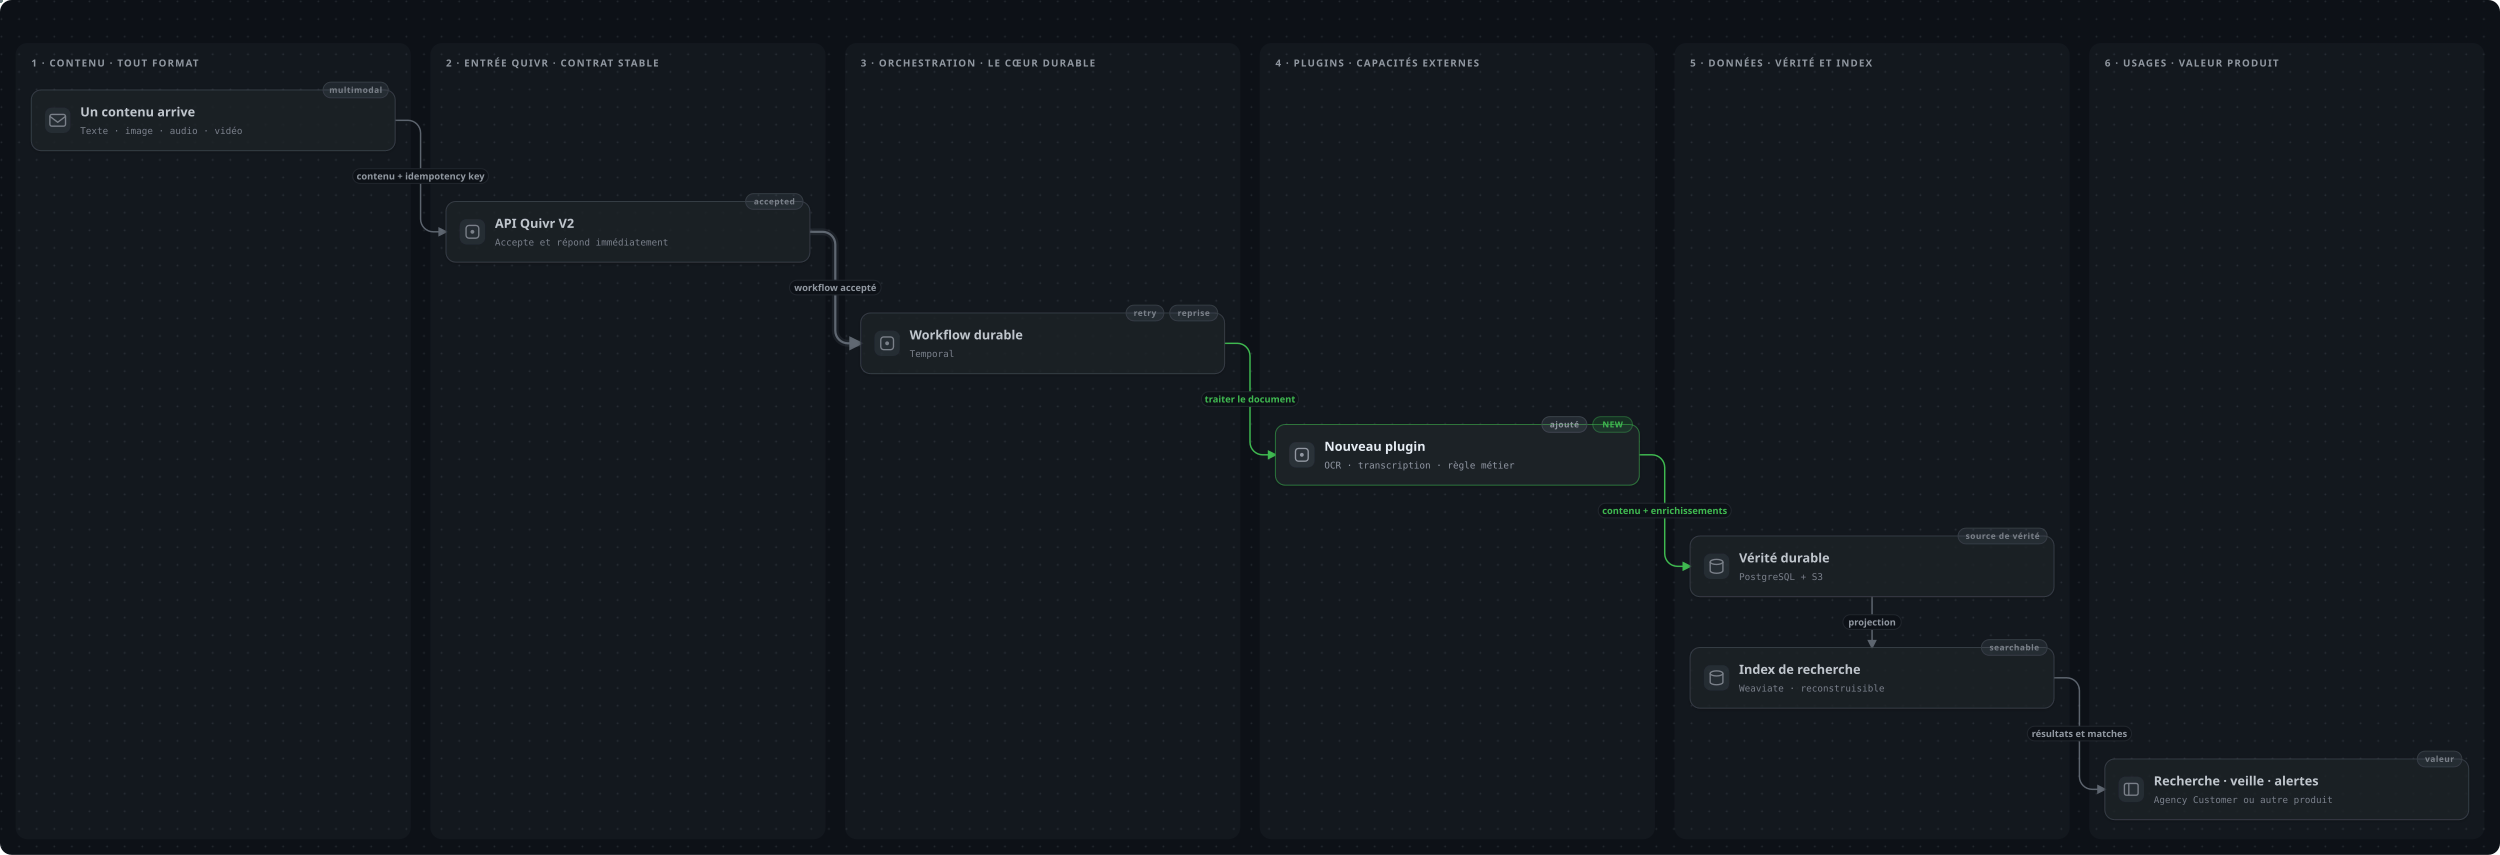
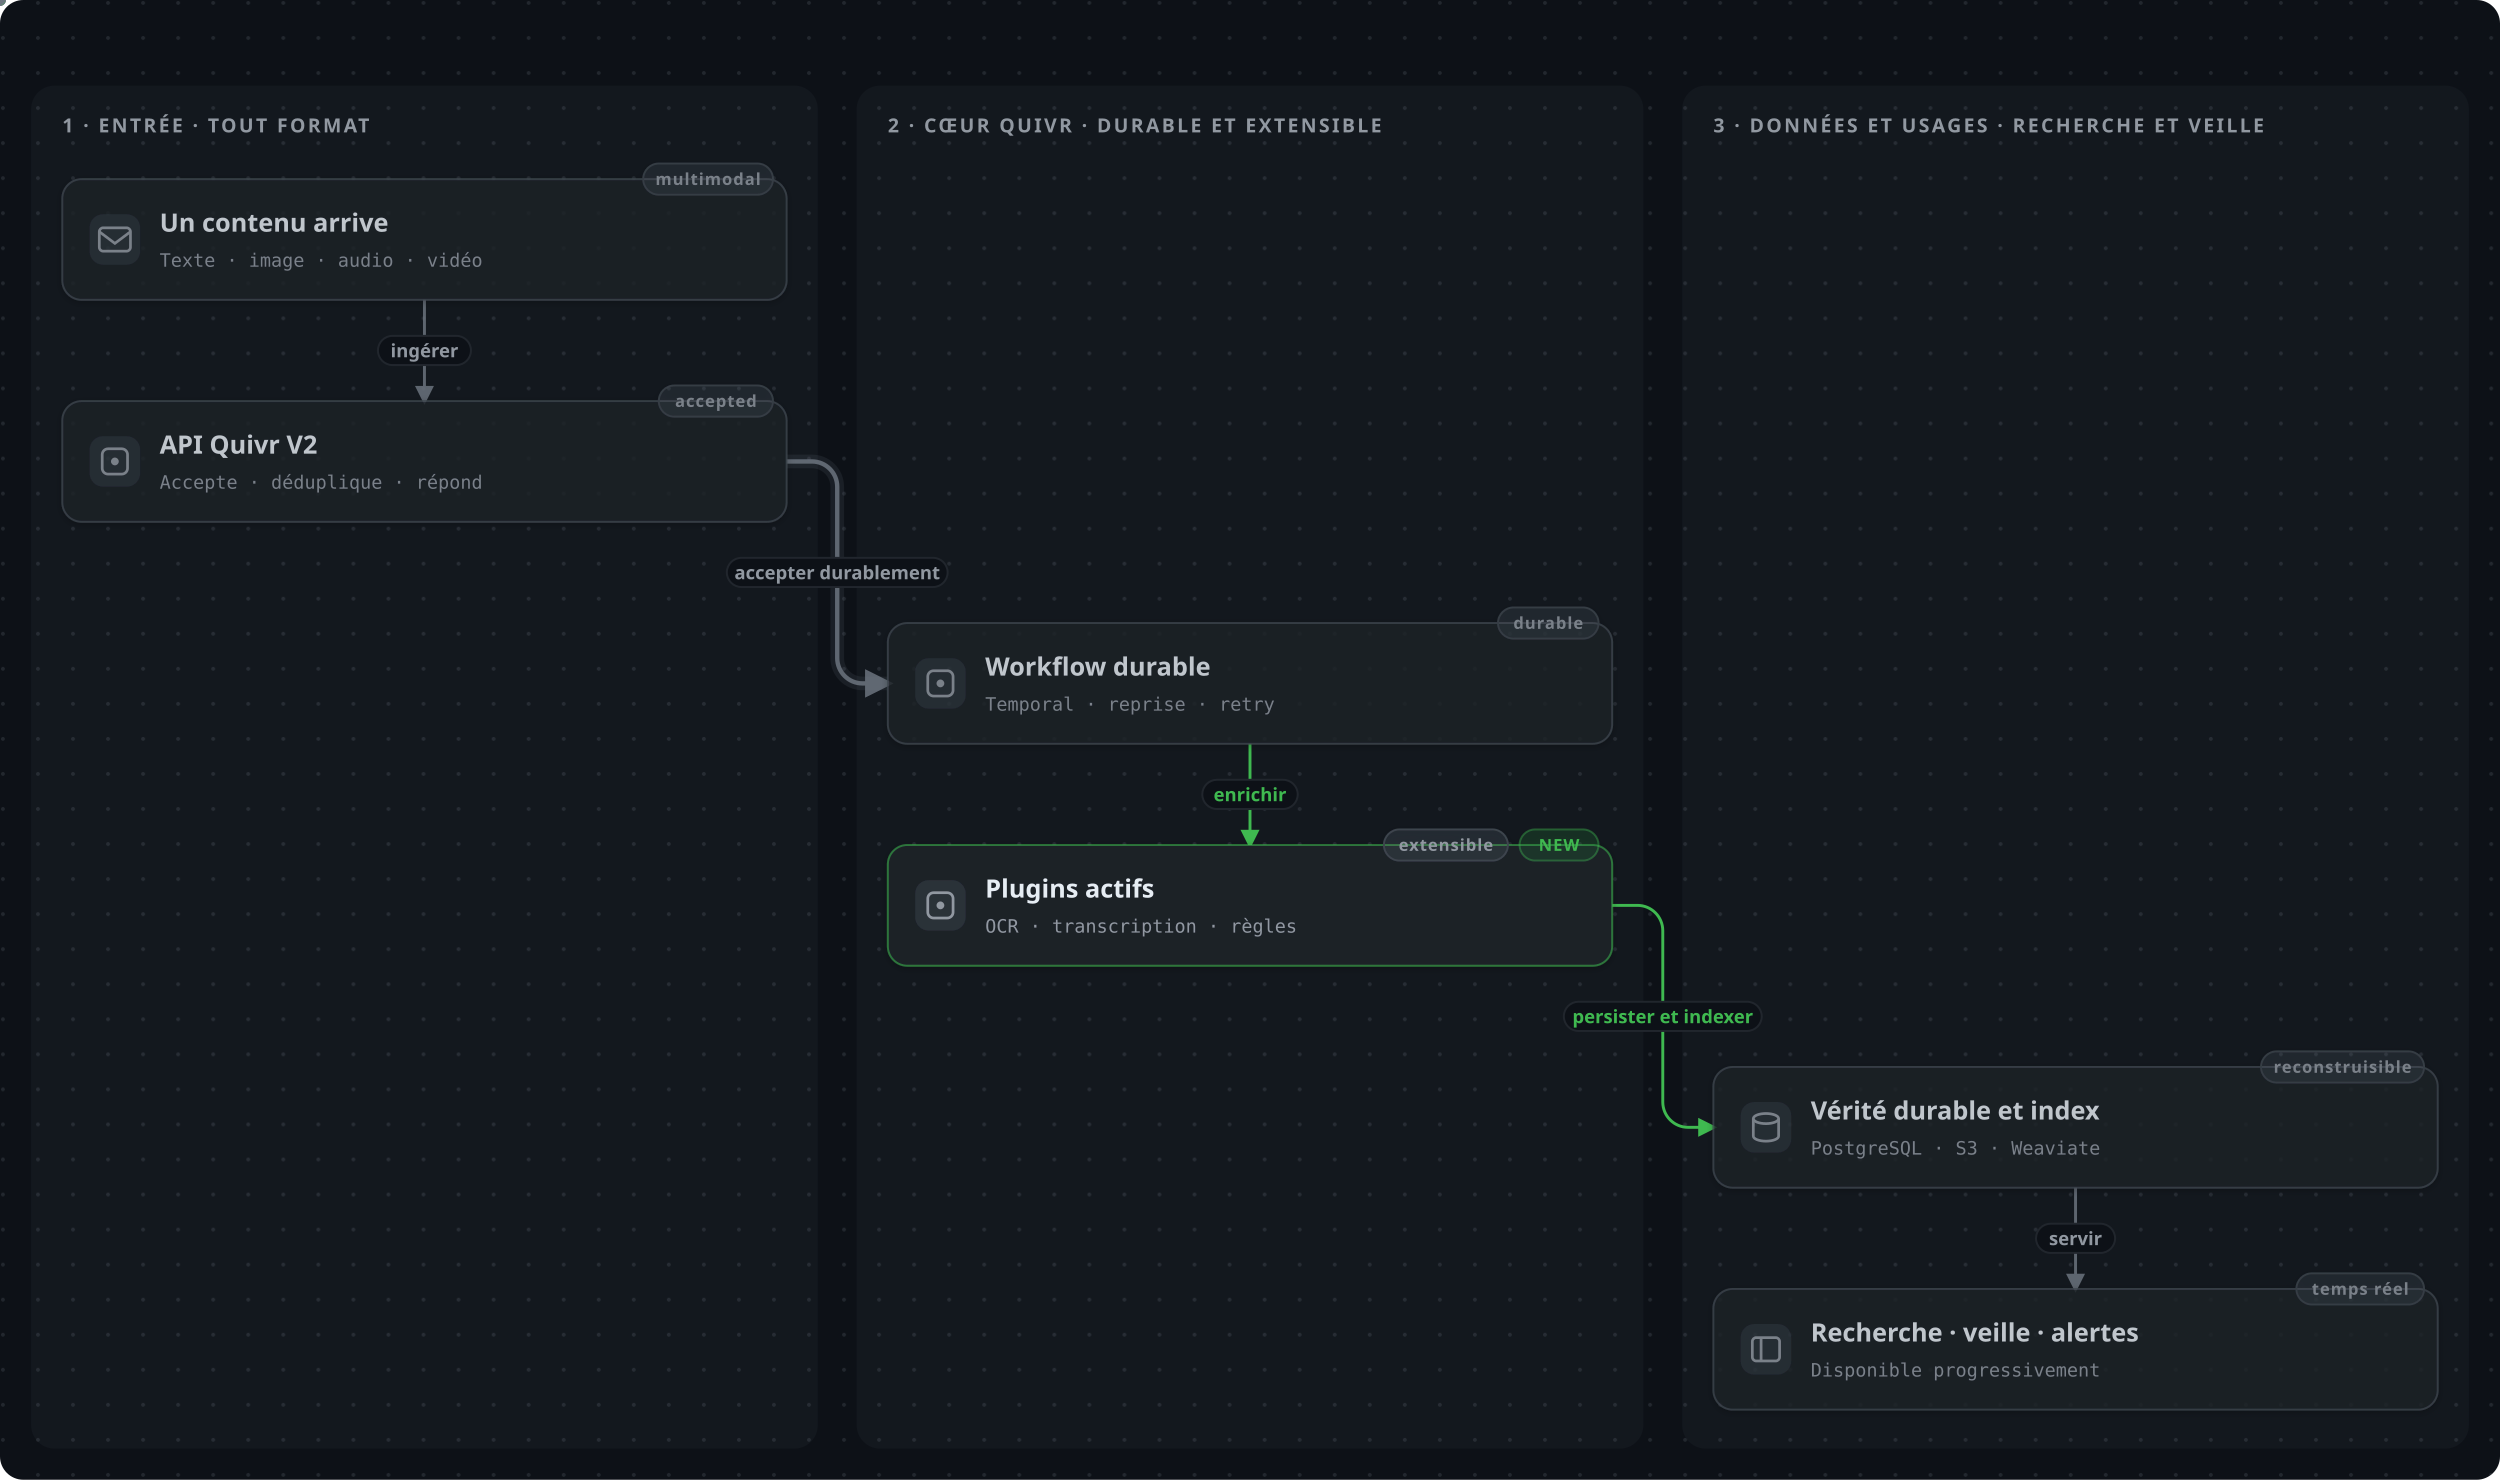
- <svg xmlns="http://www.w3.org/2000/svg" viewBox="0 0 2556 874" width="2556" height="874" role="img" aria-label="1 — Le parcours simple d’un contenu">
+ <svg xmlns="http://www.w3.org/2000/svg" viewBox="0 0 1284 760" width="1284" height="760" role="img" aria-label="Le parcours d’un contenu">
  <style>text{font-family:-apple-system, BlinkMacSystemFont, "Segoe UI", "Noto Sans", Helvetica, Arial, sans-serif}.lanebox{fill:rgba(110,118,129,.07)}.lanelabel{font-size:10px;font-weight:700;letter-spacing:.12em;fill:#9198a1}.card{fill:#1c2128;stroke:#3d444d;stroke-width:1}.card-added{stroke:#3fb950;stroke-opacity:.55}.card-modified{stroke:#d29922;stroke-opacity:.5}.ghost{opacity:.55}.ghost .card{stroke:#f85149;stroke-dasharray:4 3;stroke-opacity:.6}.context{opacity:.82}.ntitle{font-weight:600;fill:#e6edf3}.strike{text-decoration:line-through}.nsub{font-size:9.5px;fill:#9198a1;font-family:ui-monospace, SFMono-Regular, "SF Mono", Menlo, Consolas, monospace}.chip{fill:rgba(110,118,129,.18)}.glyph{fill:#9198a1}.glyph-stroke{stroke:#9198a1;stroke-width:1.4;fill:none}.bdg text{font-size:8.5px;font-weight:700;letter-spacing:.06em}.bdg rect{stroke-width:1}.bdg-added rect{fill:rgba(46,160,67,.15);stroke:rgba(63,185,80,.4)}.bdg-added text{fill:#3fb950}.bdg-modified rect{fill:rgba(187,128,9,.15);stroke:rgba(210,153,34,.4)}.bdg-modified text{fill:#d29922}.bdg-removed rect{fill:rgba(248,81,73,.12);stroke:rgba(248,81,73,.4)}.bdg-removed text{fill:#f85149}.bdg-neutral rect{fill:rgba(110,118,129,.18);stroke:#3d444d}.bdg-neutral text{fill:#9198a1}.edge{fill:none;stroke-width:1.5}.edge-added{stroke:#3fb950}.edge-modified{stroke:#d29922}.edge-removed{stroke:#f85149;stroke-dasharray:5 4;opacity:.7}.edge-neutral{stroke:#6e7681}.hero{stroke-width:2.25}.faded{opacity:.45}.glow{fill:none;stroke-width:7;opacity:.14}.msg-self{font-size:11px;fill:#e6edf3}.lpill{fill:#0d1117;stroke:#21262d;stroke-width:1}.ltext{font-size:9.5px;font-weight:600;fill:#9198a1}.ltext-added{fill:#3fb950}.ltext-modified{fill:#d29922}.ltext-removed{fill:#f85149}.cardsh{filter:drop-shadow(0 1px 2px rgba(0,0,0,.28))}.lifeline{stroke:#30363d;stroke-width:1;stroke-dasharray:3 4}.actbar{fill:rgba(46,160,67,.15);stroke:rgba(63,185,80,.4)}.msg{fill:none;stroke-width:1.5}.msg-return{stroke-dasharray:4 3;opacity:.8}.msg-strong{stroke-width:2.25}</style>
  <defs>
    <pattern id="dots" width="18" height="18" patternUnits="userSpaceOnUse">
      <circle cx="1.5" cy="1.5" r="1" fill="rgba(110,118,129,.22)" />
    </pattern>
    <marker id="mk-added" viewBox="0 0 10 10" refX="8" refY="5" markerWidth="6.5" markerHeight="6.5" orient="auto-start-reverse">
      <path d="M0,0 L10,5 L0,10 z" fill="#3fb950" />
    </marker>
    <marker id="mko-added" viewBox="0 0 10 10" refX="10" refY="5" markerWidth="6.5" markerHeight="6.5" orient="auto-start-reverse">
      <path d="M2,1 L10,5 L2,9" fill="none" stroke="#3fb950" stroke-width="1.6" stroke-linecap="round" stroke-linejoin="round" />
    </marker>
    <marker id="mk-modified" viewBox="0 0 10 10" refX="8" refY="5" markerWidth="6.5" markerHeight="6.5" orient="auto-start-reverse">
      <path d="M0,0 L10,5 L0,10 z" fill="#d29922" />
    </marker>
    <marker id="mko-modified" viewBox="0 0 10 10" refX="10" refY="5" markerWidth="6.5" markerHeight="6.5" orient="auto-start-reverse">
      <path d="M2,1 L10,5 L2,9" fill="none" stroke="#d29922" stroke-width="1.6" stroke-linecap="round" stroke-linejoin="round" />
    </marker>
    <marker id="mk-removed" viewBox="0 0 10 10" refX="8" refY="5" markerWidth="6.5" markerHeight="6.5" orient="auto-start-reverse">
      <path d="M0,0 L10,5 L0,10 z" fill="#f85149" />
    </marker>
    <marker id="mko-removed" viewBox="0 0 10 10" refX="10" refY="5" markerWidth="6.5" markerHeight="6.5" orient="auto-start-reverse">
      <path d="M2,1 L10,5 L2,9" fill="none" stroke="#f85149" stroke-width="1.6" stroke-linecap="round" stroke-linejoin="round" />
    </marker>
    <marker id="mk-neutral" viewBox="0 0 10 10" refX="8" refY="5" markerWidth="6.5" markerHeight="6.5" orient="auto-start-reverse">
      <path d="M0,0 L10,5 L0,10 z" fill="#6e7681" />
    </marker>
    <marker id="mko-neutral" viewBox="0 0 10 10" refX="10" refY="5" markerWidth="6.5" markerHeight="6.5" orient="auto-start-reverse">
      <path d="M2,1 L10,5 L2,9" fill="none" stroke="#6e7681" stroke-width="1.6" stroke-linecap="round" stroke-linejoin="round" />
    </marker>
  </defs>
-   <rect x="0" y="0" width="2556" height="874" rx="12" fill="#0d1117" />
-   <rect x="0" y="0" width="2556" height="874" rx="12" fill="url(#dots)" />
+   <rect x="0" y="0" width="1284" height="760" rx="12" fill="#0d1117" />
+   <rect x="0" y="0" width="1284" height="760" rx="12" fill="url(#dots)" />
  <g>
-     <rect class="lanebox" x="16" y="44" width="404" height="814" rx="12" />
-     <text class="lanelabel" x="32" y="68">1 · CONTENU · TOUT FORMAT</text>
-     <rect class="lanebox" x="440" y="44" width="404" height="814" rx="12" />
-     <text class="lanelabel" x="456" y="68">2 · ENTRÉE QUIVR · CONTRAT STABLE</text>
-     <rect class="lanebox" x="864" y="44" width="404" height="814" rx="12" />
-     <text class="lanelabel" x="880" y="68">3 · ORCHESTRATION · LE CŒUR DURABLE</text>
-     <rect class="lanebox" x="1288" y="44" width="404" height="814" rx="12" />
-     <text class="lanelabel" x="1304" y="68">4 · PLUGINS · CAPACITÉS EXTERNES</text>
-     <rect class="lanebox" x="1712" y="44" width="404" height="814" rx="12" />
-     <text class="lanelabel" x="1728" y="68">5 · DONNÉES · VÉRITÉ ET INDEX</text>
-     <rect class="lanebox" x="2136" y="44" width="404" height="814" rx="12" />
-     <text class="lanelabel" x="2152" y="68">6 · USAGES · VALEUR PRODUIT</text>
+     <rect class="lanebox" x="16" y="44" width="404" height="700" rx="12" />
+     <text class="lanelabel" x="32" y="68">1 · ENTRÉE · TOUT FORMAT</text>
+     <rect class="lanebox" x="440" y="44" width="404" height="700" rx="12" />
+     <text class="lanelabel" x="456" y="68">2 · CŒUR QUIVR · DURABLE ET EXTENSIBLE</text>
+     <rect class="lanebox" x="864" y="44" width="404" height="700" rx="12" />
+     <text class="lanelabel" x="880" y="68">3 · DONNÉES ET USAGES · RECHERCHE ET VEILLE</text>
  </g>
  <g>
-     <path class="edge edge-neutral context" d="M404,123 L417,123 C424.18,123 430,128.82 430,136 L430,224 C430,231.18 435.82,237 443,237 L456,237" marker-end="url(#mk-neutral)" />
+     <path class="edge edge-neutral context" d="M218,154 L218,206" marker-end="url(#mk-neutral)" />
    <circle r="2.6" fill="#6e7681">
-       <animateMotion dur="1.6s" repeatCount="indefinite" path="M404,123 L417,123 C424.18,123 430,128.82 430,136 L430,224 C430,231.18 435.82,237 443,237 L456,237" />
+       <animateMotion dur="1.6s" repeatCount="indefinite" path="M218,154 L218,206" />
    </circle>
-     <path class="glow" stroke="#6e7681" d="M828,237 L841,237 C848.18,237 854,242.82 854,250 L854,338 C854,345.18 859.82,351 867,351 L880,351" />
-     <path class="edge edge-neutral hero context" d="M828,237 L841,237 C848.18,237 854,242.82 854,250 L854,338 C854,345.18 859.82,351 867,351 L880,351" marker-end="url(#mk-neutral)" />
+     <path class="glow" stroke="#6e7681" d="M404,237 L417,237 C424.18,237 430,242.82 430,250 L430,338 C430,345.18 435.82,351 443,351 L456,351" />
+     <path class="edge edge-neutral hero context" d="M404,237 L417,237 C424.18,237 430,242.82 430,250 L430,338 C430,345.18 435.82,351 443,351 L456,351" marker-end="url(#mk-neutral)" />
    <circle r="3" fill="#6e7681">
-       <animateMotion dur="2.1s" repeatCount="indefinite" path="M828,237 L841,237 C848.18,237 854,242.82 854,250 L854,338 C854,345.18 859.82,351 867,351 L880,351" />
+       <animateMotion dur="2.1s" repeatCount="indefinite" path="M404,237 L417,237 C424.18,237 430,242.82 430,250 L430,338 C430,345.18 435.82,351 443,351 L456,351" />
    </circle>
    <circle r="3" fill="#6e7681">
-       <animateMotion dur="2.1s" begin="-1.4s" repeatCount="indefinite" path="M828,237 L841,237 C848.18,237 854,242.82 854,250 L854,338 C854,345.18 859.82,351 867,351 L880,351" />
+       <animateMotion dur="2.1s" begin="-1.4s" repeatCount="indefinite" path="M404,237 L417,237 C424.18,237 430,242.82 430,250 L430,338 C430,345.18 435.82,351 443,351 L456,351" />
    </circle>
    <circle r="3" fill="#6e7681">
-       <animateMotion dur="2.1s" begin="-0.7s" repeatCount="indefinite" path="M828,237 L841,237 C848.18,237 854,242.82 854,250 L854,338 C854,345.18 859.82,351 867,351 L880,351" />
+       <animateMotion dur="2.1s" begin="-0.7s" repeatCount="indefinite" path="M404,237 L417,237 C424.18,237 430,242.82 430,250 L430,338 C430,345.18 435.82,351 443,351 L456,351" />
    </circle>
-     <path class="edge edge-added" d="M1252,351 L1265,351 C1272.18,351 1278,356.82 1278,364 L1278,452 C1278,459.18 1283.82,465 1291,465 L1304,465" marker-end="url(#mk-added)" />
+     <path class="edge edge-added" d="M642,382 L642,434" marker-end="url(#mk-added)" />
    <circle r="2.6" fill="#3fb950">
-       <animateMotion dur="1.6s" repeatCount="indefinite" path="M1252,351 L1265,351 C1272.18,351 1278,356.82 1278,364 L1278,452 C1278,459.18 1283.82,465 1291,465 L1304,465" />
+       <animateMotion dur="1.6s" repeatCount="indefinite" path="M642,382 L642,434" />
    </circle>
-     <path class="edge edge-added" d="M1676,465 L1689,465 C1696.18,465 1702,470.82 1702,478 L1702,566 C1702,573.18 1707.82,579 1715,579 L1728,579" marker-end="url(#mk-added)" />
+     <path class="edge edge-added" d="M828,465 L841,465 C848.18,465 854,470.82 854,478 L854,566 C854,573.18 859.82,579 867,579 L880,579" marker-end="url(#mk-added)" />
    <circle r="2.6" fill="#3fb950">
-       <animateMotion dur="1.6s" repeatCount="indefinite" path="M1676,465 L1689,465 C1696.18,465 1702,470.82 1702,478 L1702,566 C1702,573.18 1707.82,579 1715,579 L1728,579" />
+       <animateMotion dur="1.6s" repeatCount="indefinite" path="M828,465 L841,465 C848.18,465 854,470.82 854,478 L854,566 C854,573.18 859.82,579 867,579 L880,579" />
    </circle>
-     <path class="edge edge-neutral context" d="M1914,610 L1914,662" marker-end="url(#mk-neutral)" />
+     <path class="edge edge-neutral context" d="M1066,610 L1066,662" marker-end="url(#mk-neutral)" />
    <circle r="2.6" fill="#6e7681">
-       <animateMotion dur="1.6s" repeatCount="indefinite" path="M1914,610 L1914,662" />
-     </circle>
-     <path class="edge edge-neutral context" d="M2100,693 L2113,693 C2120.18,693 2126,698.82 2126,706 L2126,794 C2126,801.18 2131.82,807 2139,807 L2152,807" marker-end="url(#mk-neutral)" />
-     <circle r="2.6" fill="#6e7681">
-       <animateMotion dur="1.6s" repeatCount="indefinite" path="M2100,693 L2113,693 C2120.18,693 2126,698.82 2126,706 L2126,794 C2126,801.18 2131.82,807 2139,807 L2152,807" />
+       <animateMotion dur="1.6s" repeatCount="indefinite" path="M1066,610 L1066,662" />
    </circle>
  </g>
  <g>
    <g class="cardsh context">
      <rect class="card" x="32" y="92" width="372" height="62" rx="10" />
      <rect class="chip" x="46" y="110" width="26" height="26" rx="7" />
      <g>
        <rect class="glyph-stroke" x="51" y="117" width="16" height="12" rx="2" />
        <path class="glyph-stroke" d="M51,119 l8,6 8,-6" />
      </g>
      <text class="ntitle" x="82" y="119" font-size="13">Un contenu arrive</text>
      <text class="nsub" x="82" y="137">Texte · image · audio · vidéo</text>
      <g class="bdg bdg-neutral">
        <rect x="330.35" y="84" width="66.65" height="16" rx="8" />
        <text x="363.68" y="95" text-anchor="middle">multimodal</text>
      </g>
    </g>
    <g class="cardsh context">
-       <rect class="card" x="456" y="206" width="372" height="62" rx="10" />
-       <rect class="chip" x="470" y="224" width="26" height="26" rx="7" />
+       <rect class="card" x="32" y="206" width="372" height="62" rx="10" />
+       <rect class="chip" x="46" y="224" width="26" height="26" rx="7" />
      <g>
-         <rect class="glyph-stroke" x="476.5" y="230.5" width="13" height="13" rx="3" />
-         <circle class="glyph" cx="483" cy="237" r="2" />
+         <rect class="glyph-stroke" x="52.5" y="230.5" width="13" height="13" rx="3" />
+         <circle class="glyph" cx="59" cy="237" r="2" />
      </g>
-       <text class="ntitle" x="506" y="233" font-size="13">API Quivr V2</text>
-       <text class="nsub" x="506" y="251">Accepte et répond immédiatement</text>
+       <text class="ntitle" x="82" y="233" font-size="13">API Quivr V2</text>
+       <text class="nsub" x="82" y="251">Accepte · déduplique · répond</text>
      <g class="bdg bdg-neutral">
-         <rect x="762.36" y="198" width="58.64" height="16" rx="8" />
-         <text x="791.68" y="209" text-anchor="middle">accepted</text>
+         <rect x="338.36" y="198" width="58.64" height="16" rx="8" />
+         <text x="367.68" y="209" text-anchor="middle">accepted</text>
      </g>
    </g>
    <g class="cardsh context">
-       <rect class="card" x="880" y="320" width="372" height="62" rx="10" />
-       <rect class="chip" x="894" y="338" width="26" height="26" rx="7" />
+       <rect class="card" x="456" y="320" width="372" height="62" rx="10" />
+       <rect class="chip" x="470" y="338" width="26" height="26" rx="7" />
      <g>
-         <rect class="glyph-stroke" x="900.5" y="344.5" width="13" height="13" rx="3" />
-         <circle class="glyph" cx="907" cy="351" r="2" />
+         <rect class="glyph-stroke" x="476.5" y="344.5" width="13" height="13" rx="3" />
+         <circle class="glyph" cx="483" cy="351" r="2" />
      </g>
-       <text class="ntitle" x="930" y="347" font-size="13">Workflow durable</text>
-       <text class="nsub" x="930" y="365">Temporal</text>
+       <text class="ntitle" x="506" y="347" font-size="13">Workflow durable</text>
+       <text class="nsub" x="506" y="365">Temporal · reprise · retry</text>
      <g class="bdg bdg-neutral">
-         <rect x="1151.33" y="312" width="38.57" height="16" rx="8" />
-         <text x="1170.62" y="323" text-anchor="middle">retry</text>
-       </g>
-       <g class="bdg bdg-neutral">
-         <rect x="1195.9" y="312" width="49.1" height="16" rx="8" />
-         <text x="1220.45" y="323" text-anchor="middle">reprise</text>
+         <rect x="769.38" y="312" width="51.62" height="16" rx="8" />
+         <text x="795.19" y="323" text-anchor="middle">durable</text>
      </g>
    </g>
    <g class="cardsh">
-       <rect class="card card-added" x="1304" y="434" width="372" height="62" rx="10" />
-       <rect class="chip" x="1318" y="452" width="26" height="26" rx="7" />
+       <rect class="card card-added" x="456" y="434" width="372" height="62" rx="10" />
+       <rect class="chip" x="470" y="452" width="26" height="26" rx="7" />
      <g>
-         <rect class="glyph-stroke" x="1324.5" y="458.5" width="13" height="13" rx="3" />
-         <circle class="glyph" cx="1331" cy="465" r="2" />
+         <rect class="glyph-stroke" x="476.5" y="458.5" width="13" height="13" rx="3" />
+         <circle class="glyph" cx="483" cy="465" r="2" />
      </g>
-       <text class="ntitle" x="1354" y="461" font-size="13">Nouveau plugin</text>
-       <text class="nsub" x="1354" y="479">OCR · transcription · règle métier</text>
+       <text class="ntitle" x="506" y="461" font-size="13">Plugins actifs</text>
+       <text class="nsub" x="506" y="479">OCR · transcription · règles</text>
      <g class="bdg bdg-neutral">
-         <rect x="1576.45" y="426" width="46" height="16" rx="8" />
-         <text x="1599.45" y="437" text-anchor="middle">ajouté</text>
+         <rect x="710.79" y="426" width="63.66" height="16" rx="8" />
+         <text x="742.62" y="437" text-anchor="middle">extensible</text>
      </g>
      <g class="bdg bdg-added">
-         <rect x="1628.45" y="426" width="40.55" height="16" rx="8" />
-         <text x="1648.73" y="437" text-anchor="middle">NEW</text>
+         <rect x="780.45" y="426" width="40.55" height="16" rx="8" />
+         <text x="800.72" y="437" text-anchor="middle">NEW</text>
      </g>
    </g>
    <g class="cardsh context">
-       <rect class="card" x="1728" y="548" width="372" height="62" rx="10" />
-       <rect class="chip" x="1742" y="566" width="26" height="26" rx="7" />
+       <rect class="card" x="880" y="548" width="372" height="62" rx="10" />
+       <rect class="chip" x="894" y="566" width="26" height="26" rx="7" />
      <g>
-         <ellipse class="glyph-stroke" cx="1755" cy="574.5" rx="6.5" ry="2.6" />
-         <path class="glyph-stroke" d="M1748.5,574.5 v9 a6.5,2.6 0 0 0 13 0 v-9" />
+         <ellipse class="glyph-stroke" cx="907" cy="574.5" rx="6.5" ry="2.6" />
+         <path class="glyph-stroke" d="M900.5,574.5 v9 a6.5,2.6 0 0 0 13 0 v-9" />
      </g>
-       <text class="ntitle" x="1778" y="575" font-size="13">Vérité durable</text>
-       <text class="nsub" x="1778" y="593">PostgreSQL + S3</text>
+       <text class="ntitle" x="930" y="575" font-size="13">Vérité durable et index</text>
+       <text class="nsub" x="930" y="593">PostgreSQL · S3 · Weaviate</text>
      <g class="bdg bdg-neutral">
-         <rect x="2001.95" y="540" width="91.05" height="16" rx="8" />
-         <text x="2047.48" y="551" text-anchor="middle">source de vérité</text>
+         <rect x="1161.27" y="540" width="83.73" height="16" rx="8" />
+         <text x="1203.14" y="551" text-anchor="middle">reconstruisible</text>
      </g>
    </g>
    <g class="cardsh context">
-       <rect class="card" x="1728" y="662" width="372" height="62" rx="10" />
-       <rect class="chip" x="1742" y="680" width="26" height="26" rx="7" />
+       <rect class="card" x="880" y="662" width="372" height="62" rx="10" />
+       <rect class="chip" x="894" y="680" width="26" height="26" rx="7" />
      <g>
-         <ellipse class="glyph-stroke" cx="1755" cy="688.5" rx="6.5" ry="2.6" />
-         <path class="glyph-stroke" d="M1748.5,688.5 v9 a6.5,2.6 0 0 0 13 0 v-9" />
+         <rect class="glyph-stroke" x="900" y="687" width="14" height="12" rx="2" />
+         <path class="glyph-stroke" d="M904.5,687 v12" />
      </g>
-       <text class="ntitle" x="1778" y="689" font-size="13">Index de recherche</text>
-       <text class="nsub" x="1778" y="707">Weaviate · reconstruisible</text>
+       <text class="ntitle" x="930" y="689" font-size="13">Recherche · veille · alertes</text>
+       <text class="nsub" x="930" y="707">Disponible progressivement</text>
      <g class="bdg bdg-neutral">
-         <rect x="2025.83" y="654" width="67.17" height="16" rx="8" />
-         <text x="2059.42" y="665" text-anchor="middle">searchable</text>
-       </g>
-     </g>
-     <g class="cardsh context">
-       <rect class="card" x="2152" y="776" width="372" height="62" rx="10" />
-       <rect class="chip" x="2166" y="794" width="26" height="26" rx="7" />
-       <g>
-         <rect class="glyph-stroke" x="2172" y="801" width="14" height="12" rx="2" />
-         <path class="glyph-stroke" d="M2176.5,801 v12" />
-       </g>
-       <text class="ntitle" x="2202" y="803" font-size="13">Recherche · veille · alertes</text>
-       <text class="nsub" x="2202" y="821">Agency Customer ou autre produit</text>
-       <g class="bdg bdg-neutral">
-         <rect x="2471.41" y="768" width="45.59" height="16" rx="8" />
-         <text x="2494.21" y="779" text-anchor="middle">valeur</text>
+         <rect x="1179.44" y="654" width="65.56" height="16" rx="8" />
+         <text x="1212.22" y="665" text-anchor="middle">temps réel</text>
      </g>
    </g>
  </g>
  <g>
    <g>
-       <rect class="lpill" x="360.57" y="172.5" width="138.86" height="15" rx="7.5" />
-       <text class="ltext" x="430" y="183.5" text-anchor="middle">contenu + idempotency key</text>
+       <rect class="lpill" x="194.11" y="172.5" width="47.78" height="15" rx="7.5" />
+       <text class="ltext" x="218" y="183.5" text-anchor="middle">ingérer</text>
    </g>
    <g>
-       <rect class="lpill" x="807.17" y="286.5" width="93.67" height="15" rx="7.5" />
-       <text class="ltext" x="854" y="297.5" text-anchor="middle">workflow accepté</text>
+       <rect class="lpill" x="373.31" y="286.5" width="113.39" height="15" rx="7.5" />
+       <text class="ltext" x="430" y="297.5" text-anchor="middle">accepter durablement</text>
    </g>
    <g>
-       <rect class="lpill" x="1228.31" y="400.5" width="99.39" height="15" rx="7.5" />
-       <text class="ltext ltext-added" x="1278" y="411.5" text-anchor="middle">traiter le document</text>
+       <rect class="lpill" x="617.5" y="400.5" width="49.01" height="15" rx="7.5" />
+       <text class="ltext ltext-added" x="642" y="411.5" text-anchor="middle">enrichir</text>
    </g>
    <g>
-       <rect class="lpill" x="1633.98" y="514.5" width="136.05" height="15" rx="7.5" />
-       <text class="ltext ltext-added" x="1702" y="525.5" text-anchor="middle">contenu + enrichissements</text>
+       <rect class="lpill" x="803.19" y="514.5" width="101.63" height="15" rx="7.5" />
+       <text class="ltext ltext-added" x="854" y="525.5" text-anchor="middle">persister et indexer</text>
    </g>
    <g>
-       <rect class="lpill" x="1884.18" y="628.5" width="59.65" height="15" rx="7.5" />
-       <text class="ltext" x="1914" y="639.5" text-anchor="middle">projection</text>
-     </g>
-     <g>
-       <rect class="lpill" x="2072.73" y="742.5" width="106.55" height="15" rx="7.5" />
-       <text class="ltext" x="2126" y="753.5" text-anchor="middle">résultats et matches</text>
+       <rect class="lpill" x="1045.7" y="628.5" width="40.61" height="15" rx="7.5" />
+       <text class="ltext" x="1066" y="639.5" text-anchor="middle">servir</text>
    </g>
  </g>
</svg>
